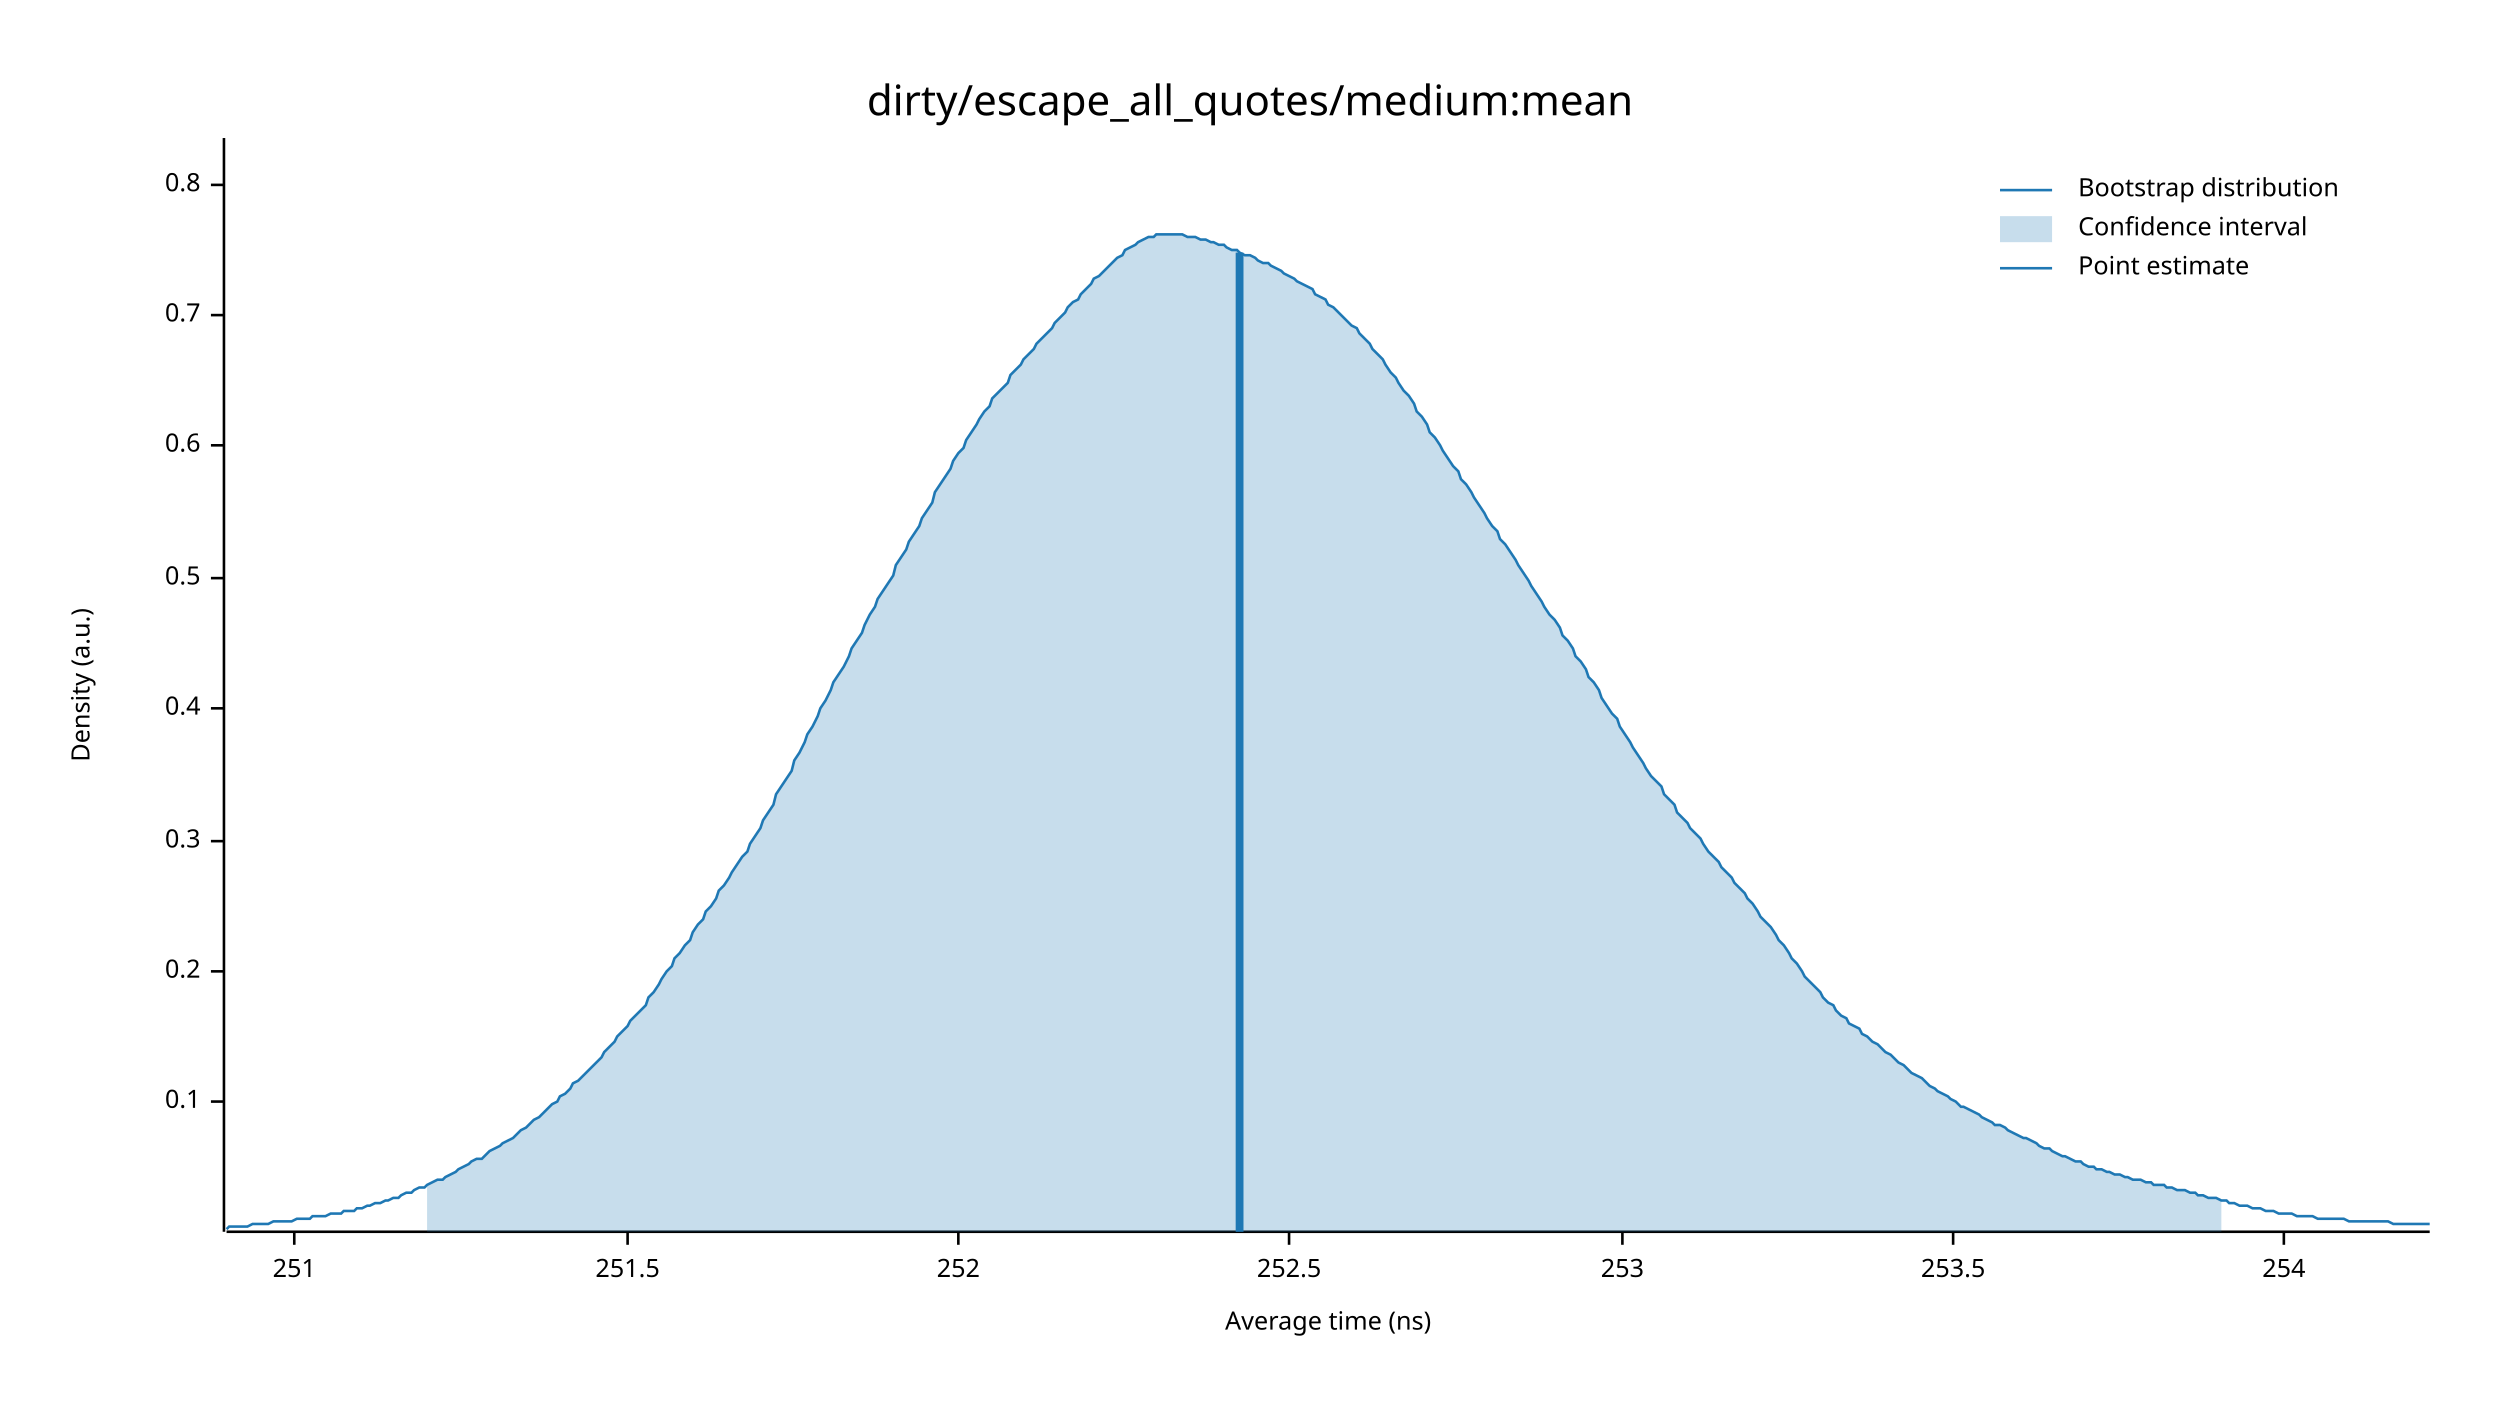
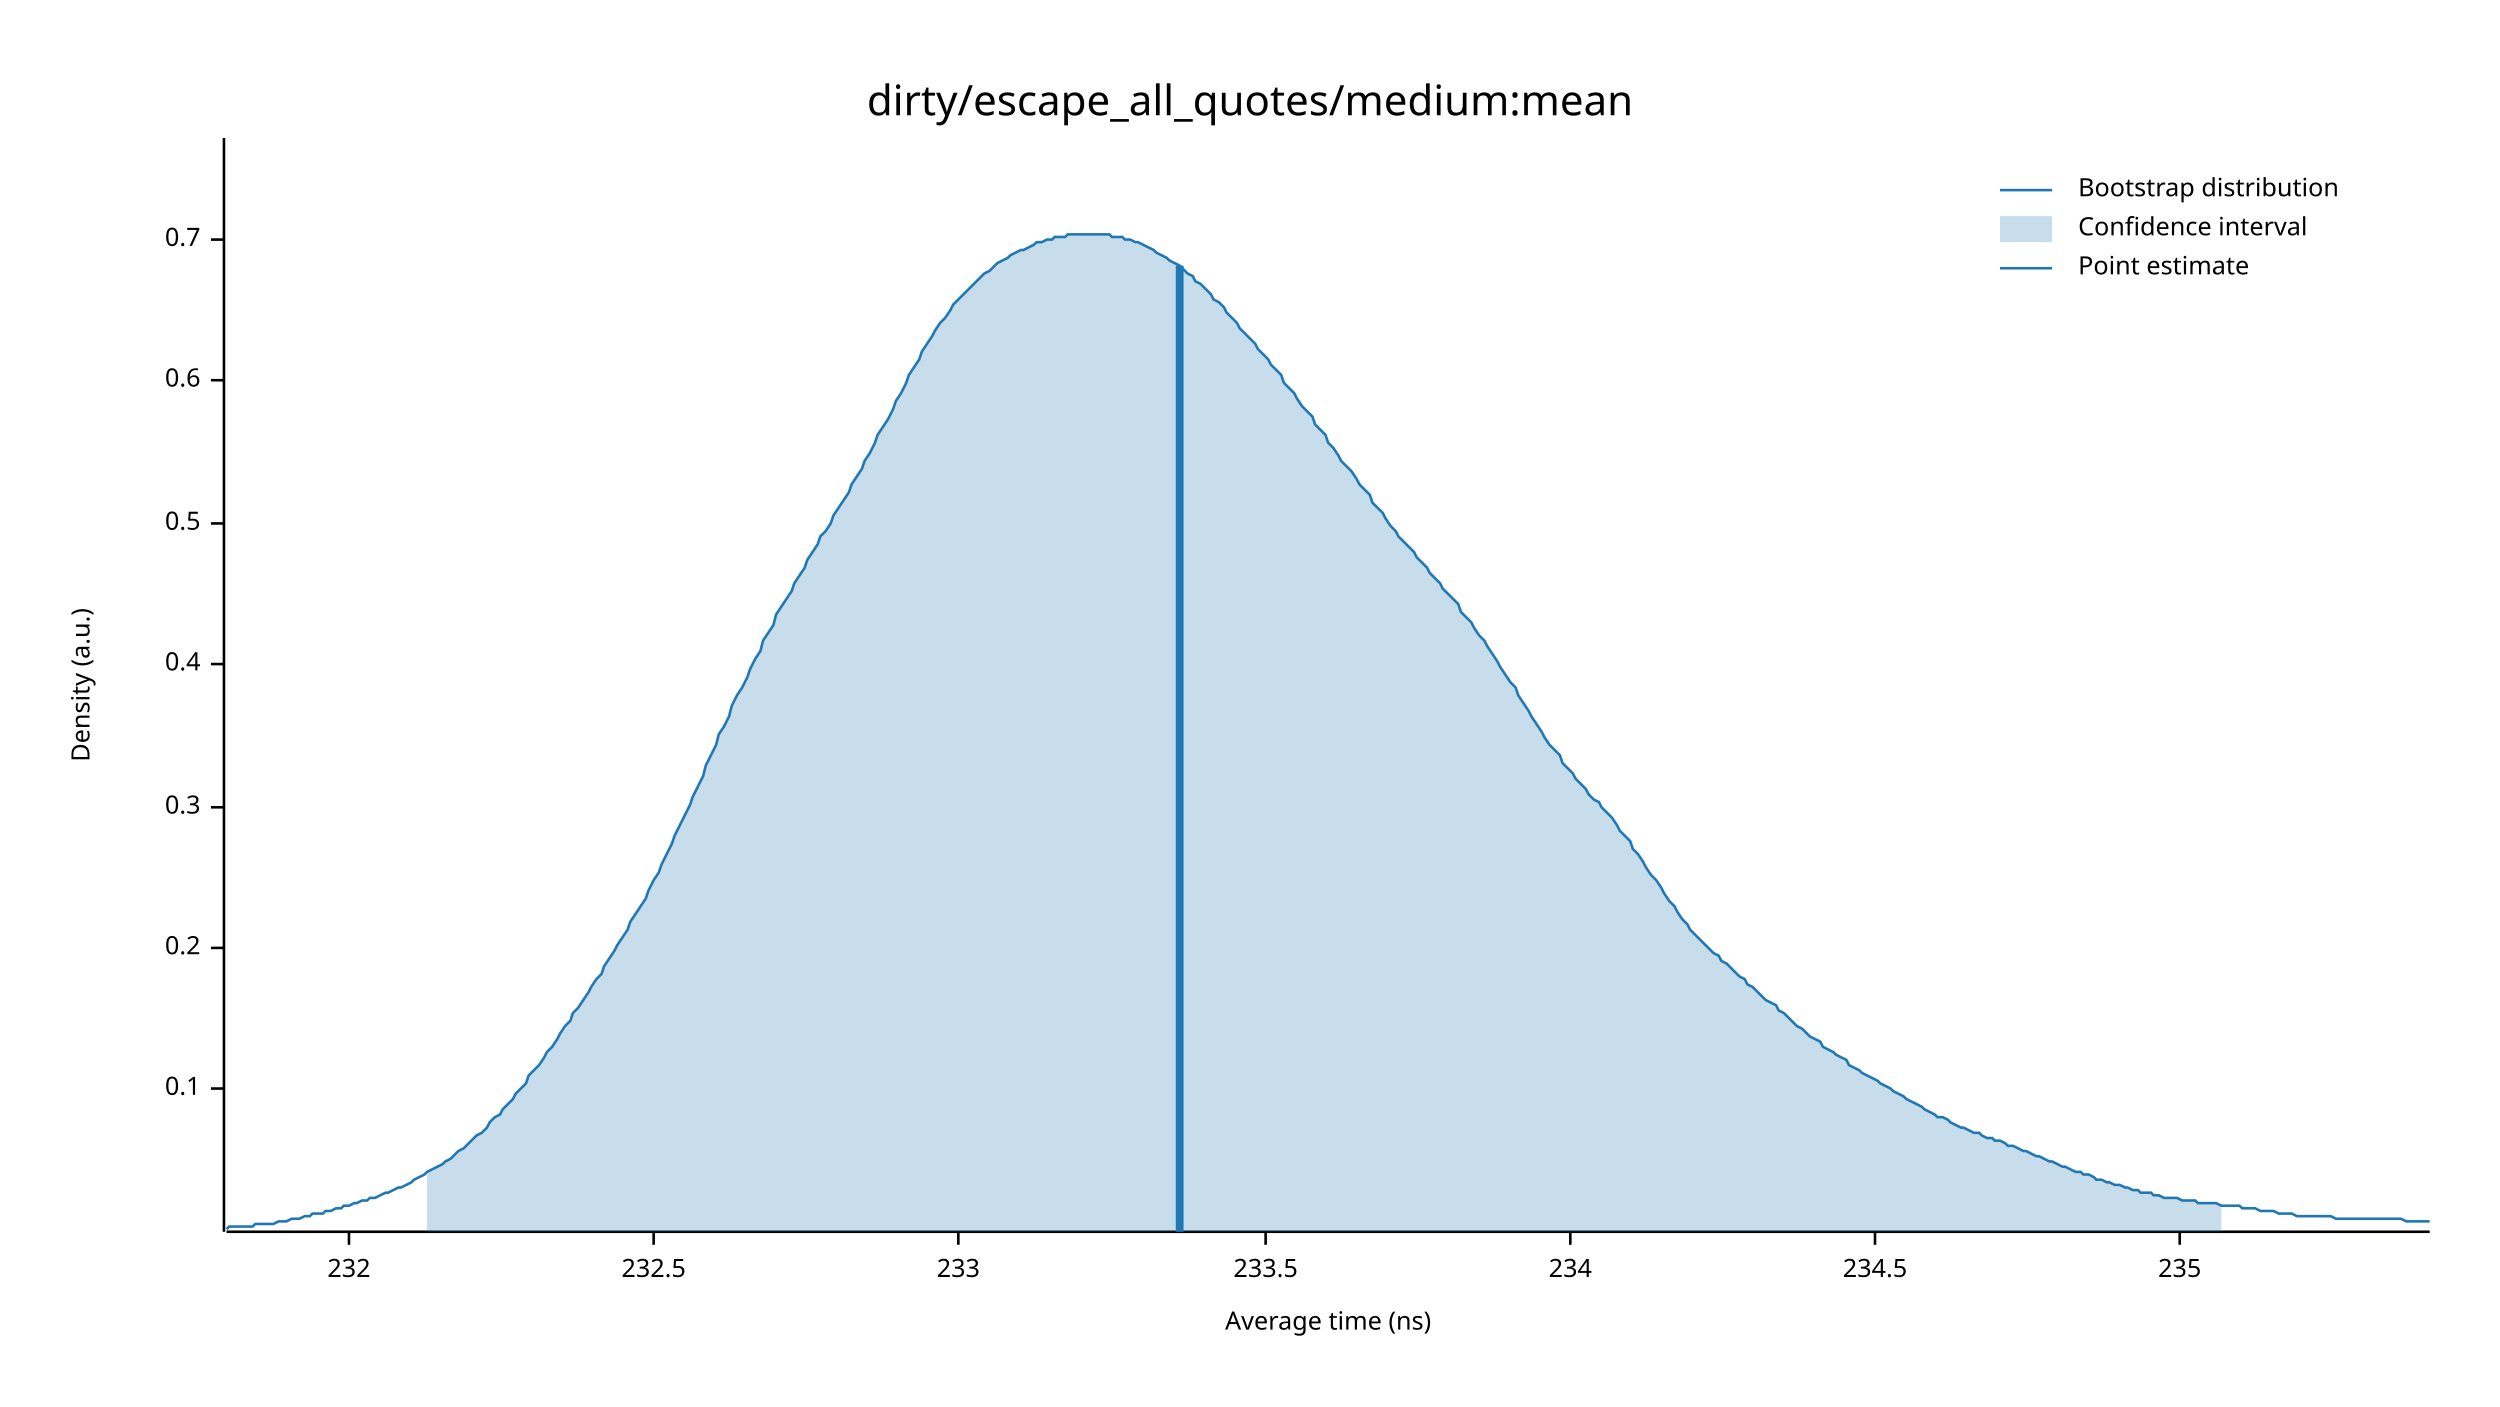
<svg xmlns="http://www.w3.org/2000/svg" width="960" height="540" viewBox="0 0 960 540">
  <text x="480" y="32" dy="0.76em" text-anchor="middle" font-family="sans-serif" font-size="16.129" opacity="1" fill="#000000">
dirty/escape_all_quotes/medium:mean
</text>
  <text x="27" y="263" dy="0.76em" text-anchor="middle" font-family="sans-serif" font-size="9.677" opacity="1" fill="#000000" transform="rotate(270, 27, 263)">
Density (a.u.)
</text>
  <text x="510" y="513" dy="-0.5ex" text-anchor="middle" font-family="sans-serif" font-size="9.677" opacity="1" fill="#000000">
Average time (ns)
</text>
  <polyline fill="none" opacity="1" stroke="#000000" stroke-width="1" points="86,53 86,473 " />
-   <text x="77" y="423" dy="0.5ex" text-anchor="end" font-family="sans-serif" font-size="9.677" opacity="1" fill="#000000">
+   <text x="77" y="418" dy="0.5ex" text-anchor="end" font-family="sans-serif" font-size="9.677" opacity="1" fill="#000000">
0.1
</text>
-   <polyline fill="none" opacity="1" stroke="#000000" stroke-width="1" points="81,423 86,423 " />
-   <text x="77" y="373" dy="0.5ex" text-anchor="end" font-family="sans-serif" font-size="9.677" opacity="1" fill="#000000">
+   <polyline fill="none" opacity="1" stroke="#000000" stroke-width="1" points="81,418 86,418 " />
+   <text x="77" y="364" dy="0.5ex" text-anchor="end" font-family="sans-serif" font-size="9.677" opacity="1" fill="#000000">
0.2
</text>
-   <polyline fill="none" opacity="1" stroke="#000000" stroke-width="1" points="81,373 86,373 " />
-   <text x="77" y="323" dy="0.5ex" text-anchor="end" font-family="sans-serif" font-size="9.677" opacity="1" fill="#000000">
+   <polyline fill="none" opacity="1" stroke="#000000" stroke-width="1" points="81,364 86,364 " />
+   <text x="77" y="310" dy="0.5ex" text-anchor="end" font-family="sans-serif" font-size="9.677" opacity="1" fill="#000000">
0.3
</text>
-   <polyline fill="none" opacity="1" stroke="#000000" stroke-width="1" points="81,323 86,323 " />
-   <text x="77" y="272" dy="0.5ex" text-anchor="end" font-family="sans-serif" font-size="9.677" opacity="1" fill="#000000">
+   <polyline fill="none" opacity="1" stroke="#000000" stroke-width="1" points="81,310 86,310 " />
+   <text x="77" y="255" dy="0.5ex" text-anchor="end" font-family="sans-serif" font-size="9.677" opacity="1" fill="#000000">
0.4
</text>
-   <polyline fill="none" opacity="1" stroke="#000000" stroke-width="1" points="81,272 86,272 " />
-   <text x="77" y="222" dy="0.5ex" text-anchor="end" font-family="sans-serif" font-size="9.677" opacity="1" fill="#000000">
+   <polyline fill="none" opacity="1" stroke="#000000" stroke-width="1" points="81,255 86,255 " />
+   <text x="77" y="201" dy="0.5ex" text-anchor="end" font-family="sans-serif" font-size="9.677" opacity="1" fill="#000000">
0.5
</text>
-   <polyline fill="none" opacity="1" stroke="#000000" stroke-width="1" points="81,222 86,222 " />
-   <text x="77" y="171" dy="0.5ex" text-anchor="end" font-family="sans-serif" font-size="9.677" opacity="1" fill="#000000">
+   <polyline fill="none" opacity="1" stroke="#000000" stroke-width="1" points="81,201 86,201 " />
+   <text x="77" y="146" dy="0.5ex" text-anchor="end" font-family="sans-serif" font-size="9.677" opacity="1" fill="#000000">
0.6
</text>
-   <polyline fill="none" opacity="1" stroke="#000000" stroke-width="1" points="81,171 86,171 " />
-   <text x="77" y="121" dy="0.5ex" text-anchor="end" font-family="sans-serif" font-size="9.677" opacity="1" fill="#000000">
+   <polyline fill="none" opacity="1" stroke="#000000" stroke-width="1" points="81,146 86,146 " />
+   <text x="77" y="92" dy="0.5ex" text-anchor="end" font-family="sans-serif" font-size="9.677" opacity="1" fill="#000000">
0.7
</text>
-   <polyline fill="none" opacity="1" stroke="#000000" stroke-width="1" points="81,121 86,121 " />
-   <text x="77" y="71" dy="0.5ex" text-anchor="end" font-family="sans-serif" font-size="9.677" opacity="1" fill="#000000">
- 0.8
+   <polyline fill="none" opacity="1" stroke="#000000" stroke-width="1" points="81,92 86,92 " />
+   <polyline fill="none" opacity="1" stroke="#000000" stroke-width="1" points="87,473 933,473 " />
+   <text x="134" y="483" dy="0.76em" text-anchor="middle" font-family="sans-serif" font-size="9.677" opacity="1" fill="#000000">
+ 232
</text>
-   <polyline fill="none" opacity="1" stroke="#000000" stroke-width="1" points="81,71 86,71 " />
-   <polyline fill="none" opacity="1" stroke="#000000" stroke-width="1" points="87,473 933,473 " />
-   <text x="113" y="483" dy="0.76em" text-anchor="middle" font-family="sans-serif" font-size="9.677" opacity="1" fill="#000000">
- 251
+   <polyline fill="none" opacity="1" stroke="#000000" stroke-width="1" points="134,473 134,478 " />
+   <text x="251" y="483" dy="0.76em" text-anchor="middle" font-family="sans-serif" font-size="9.677" opacity="1" fill="#000000">
+ 232.5
</text>
-   <polyline fill="none" opacity="1" stroke="#000000" stroke-width="1" points="113,473 113,478 " />
-   <text x="241" y="483" dy="0.76em" text-anchor="middle" font-family="sans-serif" font-size="9.677" opacity="1" fill="#000000">
- 251.5
- </text>
-   <polyline fill="none" opacity="1" stroke="#000000" stroke-width="1" points="241,473 241,478 " />
+   <polyline fill="none" opacity="1" stroke="#000000" stroke-width="1" points="251,473 251,478 " />
  <text x="368" y="483" dy="0.76em" text-anchor="middle" font-family="sans-serif" font-size="9.677" opacity="1" fill="#000000">
- 252
+ 233
</text>
  <polyline fill="none" opacity="1" stroke="#000000" stroke-width="1" points="368,473 368,478 " />
-   <text x="495" y="483" dy="0.76em" text-anchor="middle" font-family="sans-serif" font-size="9.677" opacity="1" fill="#000000">
- 252.5
+   <text x="486" y="483" dy="0.76em" text-anchor="middle" font-family="sans-serif" font-size="9.677" opacity="1" fill="#000000">
+ 233.5
</text>
-   <polyline fill="none" opacity="1" stroke="#000000" stroke-width="1" points="495,473 495,478 " />
-   <text x="623" y="483" dy="0.76em" text-anchor="middle" font-family="sans-serif" font-size="9.677" opacity="1" fill="#000000">
- 253
+   <polyline fill="none" opacity="1" stroke="#000000" stroke-width="1" points="486,473 486,478 " />
+   <text x="603" y="483" dy="0.76em" text-anchor="middle" font-family="sans-serif" font-size="9.677" opacity="1" fill="#000000">
+ 234
</text>
-   <polyline fill="none" opacity="1" stroke="#000000" stroke-width="1" points="623,473 623,478 " />
-   <text x="750" y="483" dy="0.76em" text-anchor="middle" font-family="sans-serif" font-size="9.677" opacity="1" fill="#000000">
- 253.5
+   <polyline fill="none" opacity="1" stroke="#000000" stroke-width="1" points="603,473 603,478 " />
+   <text x="720" y="483" dy="0.76em" text-anchor="middle" font-family="sans-serif" font-size="9.677" opacity="1" fill="#000000">
+ 234.5
</text>
-   <polyline fill="none" opacity="1" stroke="#000000" stroke-width="1" points="750,473 750,478 " />
-   <text x="877" y="483" dy="0.76em" text-anchor="middle" font-family="sans-serif" font-size="9.677" opacity="1" fill="#000000">
- 254
+   <polyline fill="none" opacity="1" stroke="#000000" stroke-width="1" points="720,473 720,478 " />
+   <text x="837" y="483" dy="0.76em" text-anchor="middle" font-family="sans-serif" font-size="9.677" opacity="1" fill="#000000">
+ 235
</text>
-   <polyline fill="none" opacity="1" stroke="#000000" stroke-width="1" points="877,473 877,478 " />
-   <polyline fill="none" opacity="1" stroke="#1F78B4" stroke-width="1" points="87,472 88,471 90,471 92,471 93,471 95,471 97,470 98,470 100,470 102,470 103,470 105,469 107,469 109,469 110,469 112,469 114,468 115,468 117,468 119,468 120,467 122,467 124,467 125,467 127,466 129,466 131,466 132,465 134,465 136,465 137,464 139,464 141,463 142,463 144,462 146,462 148,461 149,461 151,460 153,460 154,459 156,458 158,458 159,457 161,456 163,456 164,455 166,454 168,453 170,453 171,452 173,451 175,450 176,449 178,448 180,447 181,446 183,445 185,445 187,443 188,442 190,441 192,440 193,439 195,438 197,437 198,436 200,434 202,433 203,432 205,430 207,429 209,427 210,426 212,424 214,423 215,421 217,420 219,418 220,416 222,415 224,413 226,411 227,410 229,408 231,406 232,404 234,402 236,400 237,398 239,396 241,394 242,392 244,390 246,388 248,386 249,383 251,381 253,378 254,376 256,373 258,371 259,368 261,366 263,363 265,361 266,358 268,355 270,353 271,350 273,348 275,345 276,342 278,340 280,337 281,335 283,332 285,329 287,327 288,324 290,321 292,318 293,315 295,312 297,309 298,305 300,302 302,299 304,296 305,292 307,289 309,285 310,282 312,279 314,275 315,272 317,269 319,265 320,262 322,259 324,256 326,252 327,249 329,246 331,243 332,240 334,236 336,233 337,230 339,227 341,224 343,221 344,217 346,214 348,211 349,208 351,205 353,202 354,199 356,196 358,193 359,189 361,186 363,183 365,180 366,177 368,174 370,172 371,169 373,166 375,163 376,161 378,158 380,156 381,153 383,151 385,149 387,147 388,144 390,142 392,140 393,138 395,136 397,134 398,132 400,130 402,128 404,126 405,124 407,122 409,120 410,118 412,116 414,115 415,113 417,111 419,109 420,107 422,106 424,104 426,102 427,101 429,99 431,98 432,96 434,95 436,94 437,93 439,92 441,91 443,91 444,90 446,90 448,90 449,90 451,90 453,90 454,90 456,91 458,91 459,91 461,92 463,92 465,93 466,93 468,94 470,94 471,95 473,96 475,96 476,97 478,98 480,98 482,99 483,100 485,101 487,101 488,102 490,103 492,104 493,105 495,106 497,107 498,108 500,109 502,110 504,111 505,113 507,114 509,115 510,117 512,118 514,120 515,121 517,123 519,125 521,126 522,128 524,130 526,132 527,134 529,136 531,138 532,140 534,143 536,145 537,147 539,150 541,152 543,155 544,158 546,160 548,163 549,166 551,168 553,171 554,173 556,176 558,179 560,181 561,184 563,186 565,189 566,191 568,194 570,197 571,199 573,202 575,204 576,207 578,209 580,212 582,215 583,217 585,220 587,223 588,225 590,228 592,231 593,233 595,236 597,238 599,241 600,244 602,246 604,249 605,252 607,254 609,257 610,260 612,262 614,265 615,268 617,271 619,274 621,276 622,279 624,282 626,285 627,287 629,290 631,293 632,295 634,298 636,300 638,302 639,305 641,307 643,309 644,312 646,314 648,316 649,318 651,320 653,322 654,324 656,327 658,329 660,331 661,333 663,335 665,337 666,339 668,341 670,343 671,345 673,347 675,350 676,352 678,354 680,356 682,359 683,361 685,363 687,366 688,368 690,370 692,373 693,375 695,377 697,379 699,381 700,383 702,385 704,386 705,388 707,390 709,391 710,393 712,394 714,395 715,397 717,398 719,400 721,401 722,402 724,404 726,405 727,406 729,408 731,409 732,410 734,412 736,413 738,414 739,415 741,417 743,418 744,419 746,420 748,421 749,422 751,423 753,425 754,425 756,426 758,427 760,428 761,429 763,430 765,431 766,432 768,432 770,433 771,434 773,435 775,436 777,437 778,437 780,438 782,439 783,440 785,441 787,441 788,442 790,443 792,444 793,444 795,445 797,446 799,446 800,447 802,448 804,448 805,449 807,449 809,450 810,450 812,451 814,451 816,452 817,452 819,453 821,453 822,453 824,454 826,454 827,455 829,455 831,455 832,456 834,456 836,457 838,457 839,457 841,458 843,458 844,459 846,459 848,460 849,460 851,460 853,461 855,461 856,462 858,462 860,463 861,463 863,463 865,464 866,464 868,464 870,465 871,465 873,465 875,466 877,466 878,466 880,466 882,467 883,467 885,467 887,467 888,467 890,468 892,468 894,468 895,468 897,468 899,468 900,468 902,469 904,469 905,469 907,469 909,469 910,469 912,469 914,469 916,469 917,469 919,470 921,470 922,470 924,470 926,470 927,470 929,470 931,470 933,470 " />
-   <polygon opacity="0.25" fill="#1F78B4" points="164,455 166,454 168,453 170,453 171,452 173,451 175,450 176,449 178,448 180,447 181,446 183,445 185,445 187,443 188,442 190,441 192,440 193,439 195,438 197,437 198,436 200,434 202,433 203,432 205,430 207,429 209,427 210,426 212,424 214,423 215,421 217,420 219,418 220,416 222,415 224,413 226,411 227,410 229,408 231,406 232,404 234,402 236,400 237,398 239,396 241,394 242,392 244,390 246,388 248,386 249,383 251,381 253,378 254,376 256,373 258,371 259,368 261,366 263,363 265,361 266,358 268,355 270,353 271,350 273,348 275,345 276,342 278,340 280,337 281,335 283,332 285,329 287,327 288,324 290,321 292,318 293,315 295,312 297,309 298,305 300,302 302,299 304,296 305,292 307,289 309,285 310,282 312,279 314,275 315,272 317,269 319,265 320,262 322,259 324,256 326,252 327,249 329,246 331,243 332,240 334,236 336,233 337,230 339,227 341,224 343,221 344,217 346,214 348,211 349,208 351,205 353,202 354,199 356,196 358,193 359,189 361,186 363,183 365,180 366,177 368,174 370,172 371,169 373,166 375,163 376,161 378,158 380,156 381,153 383,151 385,149 387,147 388,144 390,142 392,140 393,138 395,136 397,134 398,132 400,130 402,128 404,126 405,124 407,122 409,120 410,118 412,116 414,115 415,113 417,111 419,109 420,107 422,106 424,104 426,102 427,101 429,99 431,98 432,96 434,95 436,94 437,93 439,92 441,91 443,91 444,90 446,90 448,90 449,90 451,90 453,90 454,90 456,91 458,91 459,91 461,92 463,92 465,93 466,93 468,94 470,94 471,95 473,96 475,96 476,97 478,98 480,98 482,99 483,100 485,101 487,101 488,102 490,103 492,104 493,105 495,106 497,107 498,108 500,109 502,110 504,111 505,113 507,114 509,115 510,117 512,118 514,120 515,121 517,123 519,125 521,126 522,128 524,130 526,132 527,134 529,136 531,138 532,140 534,143 536,145 537,147 539,150 541,152 543,155 544,158 546,160 548,163 549,166 551,168 553,171 554,173 556,176 558,179 560,181 561,184 563,186 565,189 566,191 568,194 570,197 571,199 573,202 575,204 576,207 578,209 580,212 582,215 583,217 585,220 587,223 588,225 590,228 592,231 593,233 595,236 597,238 599,241 600,244 602,246 604,249 605,252 607,254 609,257 610,260 612,262 614,265 615,268 617,271 619,274 621,276 622,279 624,282 626,285 627,287 629,290 631,293 632,295 634,298 636,300 638,302 639,305 641,307 643,309 644,312 646,314 648,316 649,318 651,320 653,322 654,324 656,327 658,329 660,331 661,333 663,335 665,337 666,339 668,341 670,343 671,345 673,347 675,350 676,352 678,354 680,356 682,359 683,361 685,363 687,366 688,368 690,370 692,373 693,375 695,377 697,379 699,381 700,383 702,385 704,386 705,388 707,390 709,391 710,393 712,394 714,395 715,397 717,398 719,400 721,401 722,402 724,404 726,405 727,406 729,408 731,409 732,410 734,412 736,413 738,414 739,415 741,417 743,418 744,419 746,420 748,421 749,422 751,423 753,425 754,425 756,426 758,427 760,428 761,429 763,430 765,431 766,432 768,432 770,433 771,434 773,435 775,436 777,437 778,437 780,438 782,439 783,440 785,441 787,441 788,442 790,443 792,444 793,444 795,445 797,446 799,446 800,447 802,448 804,448 805,449 807,449 809,450 810,450 812,451 814,451 816,452 817,452 819,453 821,453 822,453 824,454 826,454 827,455 829,455 831,455 832,456 834,456 836,457 838,457 839,457 841,458 843,458 844,459 846,459 848,460 849,460 851,460 853,461 853,473 164,473 " />
-   <polyline fill="none" opacity="1" stroke="#1F78B4" stroke-width="3" points="476,473 476,97 " />
+   <polyline fill="none" opacity="1" stroke="#000000" stroke-width="1" points="837,473 837,478 " />
+   <polyline fill="none" opacity="1" stroke="#1F78B4" stroke-width="1" points="87,472 88,471 90,471 92,471 93,471 95,471 97,471 98,470 100,470 102,470 103,470 105,470 107,469 109,469 110,469 112,468 114,468 115,468 117,467 119,467 120,466 122,466 124,466 125,465 127,465 129,464 131,464 132,463 134,463 136,462 137,462 139,461 141,461 142,460 144,460 146,459 148,458 149,458 151,457 153,456 154,456 156,455 158,454 159,453 161,452 163,451 164,450 166,449 168,448 170,447 171,446 173,445 175,443 176,442 178,441 180,439 181,438 183,436 185,435 187,433 188,431 190,429 192,428 193,426 195,424 197,422 198,420 200,418 202,416 203,413 205,411 207,409 209,406 210,404 212,402 214,399 215,397 217,394 219,392 220,389 222,387 224,384 226,381 227,379 229,376 231,374 232,371 234,368 236,365 237,363 239,360 241,357 242,354 244,351 246,348 248,345 249,342 251,338 253,335 254,332 256,328 258,324 259,321 261,317 263,313 265,309 266,306 268,302 270,298 271,294 273,290 275,286 276,282 278,279 280,275 281,271 283,267 285,264 287,260 288,257 290,253 292,250 293,246 295,243 297,240 298,236 300,233 302,230 304,227 305,224 307,221 309,218 310,215 312,212 314,209 315,206 317,204 319,201 320,198 322,195 324,192 326,189 327,186 329,183 331,180 332,177 334,174 336,170 337,167 339,164 341,161 343,157 344,154 346,151 348,147 349,144 351,141 353,138 354,135 356,132 358,129 359,127 361,124 363,122 365,119 366,117 368,115 370,113 371,112 373,110 375,108 376,107 378,105 380,104 381,103 383,101 385,100 387,99 388,98 390,97 392,96 393,96 395,95 397,94 398,93 400,93 402,92 404,92 405,91 407,91 409,91 410,90 412,90 414,90 415,90 417,90 419,90 420,90 422,90 424,90 426,90 427,91 429,91 431,91 432,92 434,92 436,93 437,93 439,94 441,95 443,96 444,97 446,98 448,99 449,100 451,101 453,102 454,103 456,105 458,106 459,108 461,109 463,111 465,113 466,115 468,116 470,118 471,120 473,122 475,124 476,126 478,128 480,130 482,132 483,134 485,136 487,138 488,140 490,142 492,144 493,147 495,149 497,151 498,153 500,156 502,158 504,160 505,163 507,165 509,167 510,170 512,172 514,175 515,177 517,179 519,181 521,184 522,186 524,188 526,190 527,193 529,195 531,197 532,199 534,202 536,204 537,206 539,208 541,210 543,212 544,214 546,216 548,218 549,220 551,222 553,224 554,226 556,228 558,230 560,232 561,235 563,237 565,239 566,241 568,244 570,246 571,248 573,251 575,254 576,256 578,259 580,262 582,264 583,267 585,270 587,273 588,275 590,278 592,281 593,283 595,286 597,288 599,290 600,293 602,295 604,297 605,299 607,301 609,303 610,305 612,307 614,308 615,310 617,312 619,314 621,317 622,319 624,321 626,323 627,326 629,328 631,331 632,333 634,336 636,338 638,341 639,343 641,346 643,348 644,350 646,353 648,355 649,357 651,359 653,361 654,362 656,364 658,366 660,367 661,369 663,370 665,372 666,373 668,375 670,376 671,378 673,379 675,381 676,382 678,384 680,385 682,386 683,388 685,389 687,391 688,392 690,394 692,395 693,396 695,398 697,399 699,400 700,402 702,403 704,404 705,405 707,406 709,407 710,409 712,410 714,411 715,412 717,413 719,414 721,415 722,416 724,417 726,418 727,419 729,420 731,421 732,422 734,423 736,424 738,425 739,426 741,427 743,428 744,429 746,429 748,430 749,431 751,432 753,433 754,433 756,434 758,435 760,435 761,436 763,437 765,437 766,438 768,438 770,439 771,440 773,440 775,441 777,442 778,442 780,443 782,444 783,444 785,445 787,446 788,446 790,447 792,448 793,448 795,449 797,450 799,450 800,451 802,451 804,452 805,453 807,453 809,454 810,454 812,455 814,455 816,456 817,456 819,457 821,457 822,458 824,458 826,458 827,459 829,459 831,460 832,460 834,460 836,460 838,461 839,461 841,461 843,461 844,462 846,462 848,462 849,462 851,462 853,463 855,463 856,463 858,463 860,463 861,464 863,464 865,464 866,464 868,465 870,465 871,465 873,465 875,466 877,466 878,466 880,466 882,467 883,467 885,467 887,467 888,467 890,467 892,467 894,467 895,467 897,468 899,468 900,468 902,468 904,468 905,468 907,468 909,468 910,468 912,468 914,468 916,468 917,468 919,468 921,468 922,468 924,469 926,469 927,469 929,469 931,469 933,469 " />
+   <polygon opacity="0.25" fill="#1F78B4" points="164,450 166,449 168,448 170,447 171,446 173,445 175,443 176,442 178,441 180,439 181,438 183,436 185,435 187,433 188,431 190,429 192,428 193,426 195,424 197,422 198,420 200,418 202,416 203,413 205,411 207,409 209,406 210,404 212,402 214,399 215,397 217,394 219,392 220,389 222,387 224,384 226,381 227,379 229,376 231,374 232,371 234,368 236,365 237,363 239,360 241,357 242,354 244,351 246,348 248,345 249,342 251,338 253,335 254,332 256,328 258,324 259,321 261,317 263,313 265,309 266,306 268,302 270,298 271,294 273,290 275,286 276,282 278,279 280,275 281,271 283,267 285,264 287,260 288,257 290,253 292,250 293,246 295,243 297,240 298,236 300,233 302,230 304,227 305,224 307,221 309,218 310,215 312,212 314,209 315,206 317,204 319,201 320,198 322,195 324,192 326,189 327,186 329,183 331,180 332,177 334,174 336,170 337,167 339,164 341,161 343,157 344,154 346,151 348,147 349,144 351,141 353,138 354,135 356,132 358,129 359,127 361,124 363,122 365,119 366,117 368,115 370,113 371,112 373,110 375,108 376,107 378,105 380,104 381,103 383,101 385,100 387,99 388,98 390,97 392,96 393,96 395,95 397,94 398,93 400,93 402,92 404,92 405,91 407,91 409,91 410,90 412,90 414,90 415,90 417,90 419,90 420,90 422,90 424,90 426,90 427,91 429,91 431,91 432,92 434,92 436,93 437,93 439,94 441,95 443,96 444,97 446,98 448,99 449,100 451,101 453,102 454,103 456,105 458,106 459,108 461,109 463,111 465,113 466,115 468,116 470,118 471,120 473,122 475,124 476,126 478,128 480,130 482,132 483,134 485,136 487,138 488,140 490,142 492,144 493,147 495,149 497,151 498,153 500,156 502,158 504,160 505,163 507,165 509,167 510,170 512,172 514,175 515,177 517,179 519,181 521,184 522,186 524,188 526,190 527,193 529,195 531,197 532,199 534,202 536,204 537,206 539,208 541,210 543,212 544,214 546,216 548,218 549,220 551,222 553,224 554,226 556,228 558,230 560,232 561,235 563,237 565,239 566,241 568,244 570,246 571,248 573,251 575,254 576,256 578,259 580,262 582,264 583,267 585,270 587,273 588,275 590,278 592,281 593,283 595,286 597,288 599,290 600,293 602,295 604,297 605,299 607,301 609,303 610,305 612,307 614,308 615,310 617,312 619,314 621,317 622,319 624,321 626,323 627,326 629,328 631,331 632,333 634,336 636,338 638,341 639,343 641,346 643,348 644,350 646,353 648,355 649,357 651,359 653,361 654,362 656,364 658,366 660,367 661,369 663,370 665,372 666,373 668,375 670,376 671,378 673,379 675,381 676,382 678,384 680,385 682,386 683,388 685,389 687,391 688,392 690,394 692,395 693,396 695,398 697,399 699,400 700,402 702,403 704,404 705,405 707,406 709,407 710,409 712,410 714,411 715,412 717,413 719,414 721,415 722,416 724,417 726,418 727,419 729,420 731,421 732,422 734,423 736,424 738,425 739,426 741,427 743,428 744,429 746,429 748,430 749,431 751,432 753,433 754,433 756,434 758,435 760,435 761,436 763,437 765,437 766,438 768,438 770,439 771,440 773,440 775,441 777,442 778,442 780,443 782,444 783,444 785,445 787,446 788,446 790,447 792,448 793,448 795,449 797,450 799,450 800,451 802,451 804,452 805,453 807,453 809,454 810,454 812,455 814,455 816,456 817,456 819,457 821,457 822,458 824,458 826,458 827,459 829,459 831,460 832,460 834,460 836,460 838,461 839,461 841,461 843,461 844,462 846,462 848,462 849,462 851,462 853,463 853,473 164,473 " />
+   <polyline fill="none" opacity="1" stroke="#1F78B4" stroke-width="3" points="453,473 453,102 " />
  <text x="798" y="68" dy="0.76em" text-anchor="start" font-family="sans-serif" font-size="9.677" opacity="1" fill="#000000">
Bootstrap distribution
</text>
  <text x="798" y="83" dy="0.76em" text-anchor="start" font-family="sans-serif" font-size="9.677" opacity="1" fill="#000000">
Confidence interval
</text>
  <text x="798" y="98" dy="0.76em" text-anchor="start" font-family="sans-serif" font-size="9.677" opacity="1" fill="#000000">
Point estimate
</text>
  <polyline fill="none" opacity="1" stroke="#1F78B4" stroke-width="1" points="768,73 788,73 " />
  <rect x="768" y="83" width="20" height="10" opacity="0.25" fill="#1F78B4" stroke="none" />
  <polyline fill="none" opacity="1" stroke="#1F78B4" stroke-width="1" points="768,103 788,103 " />
</svg>
